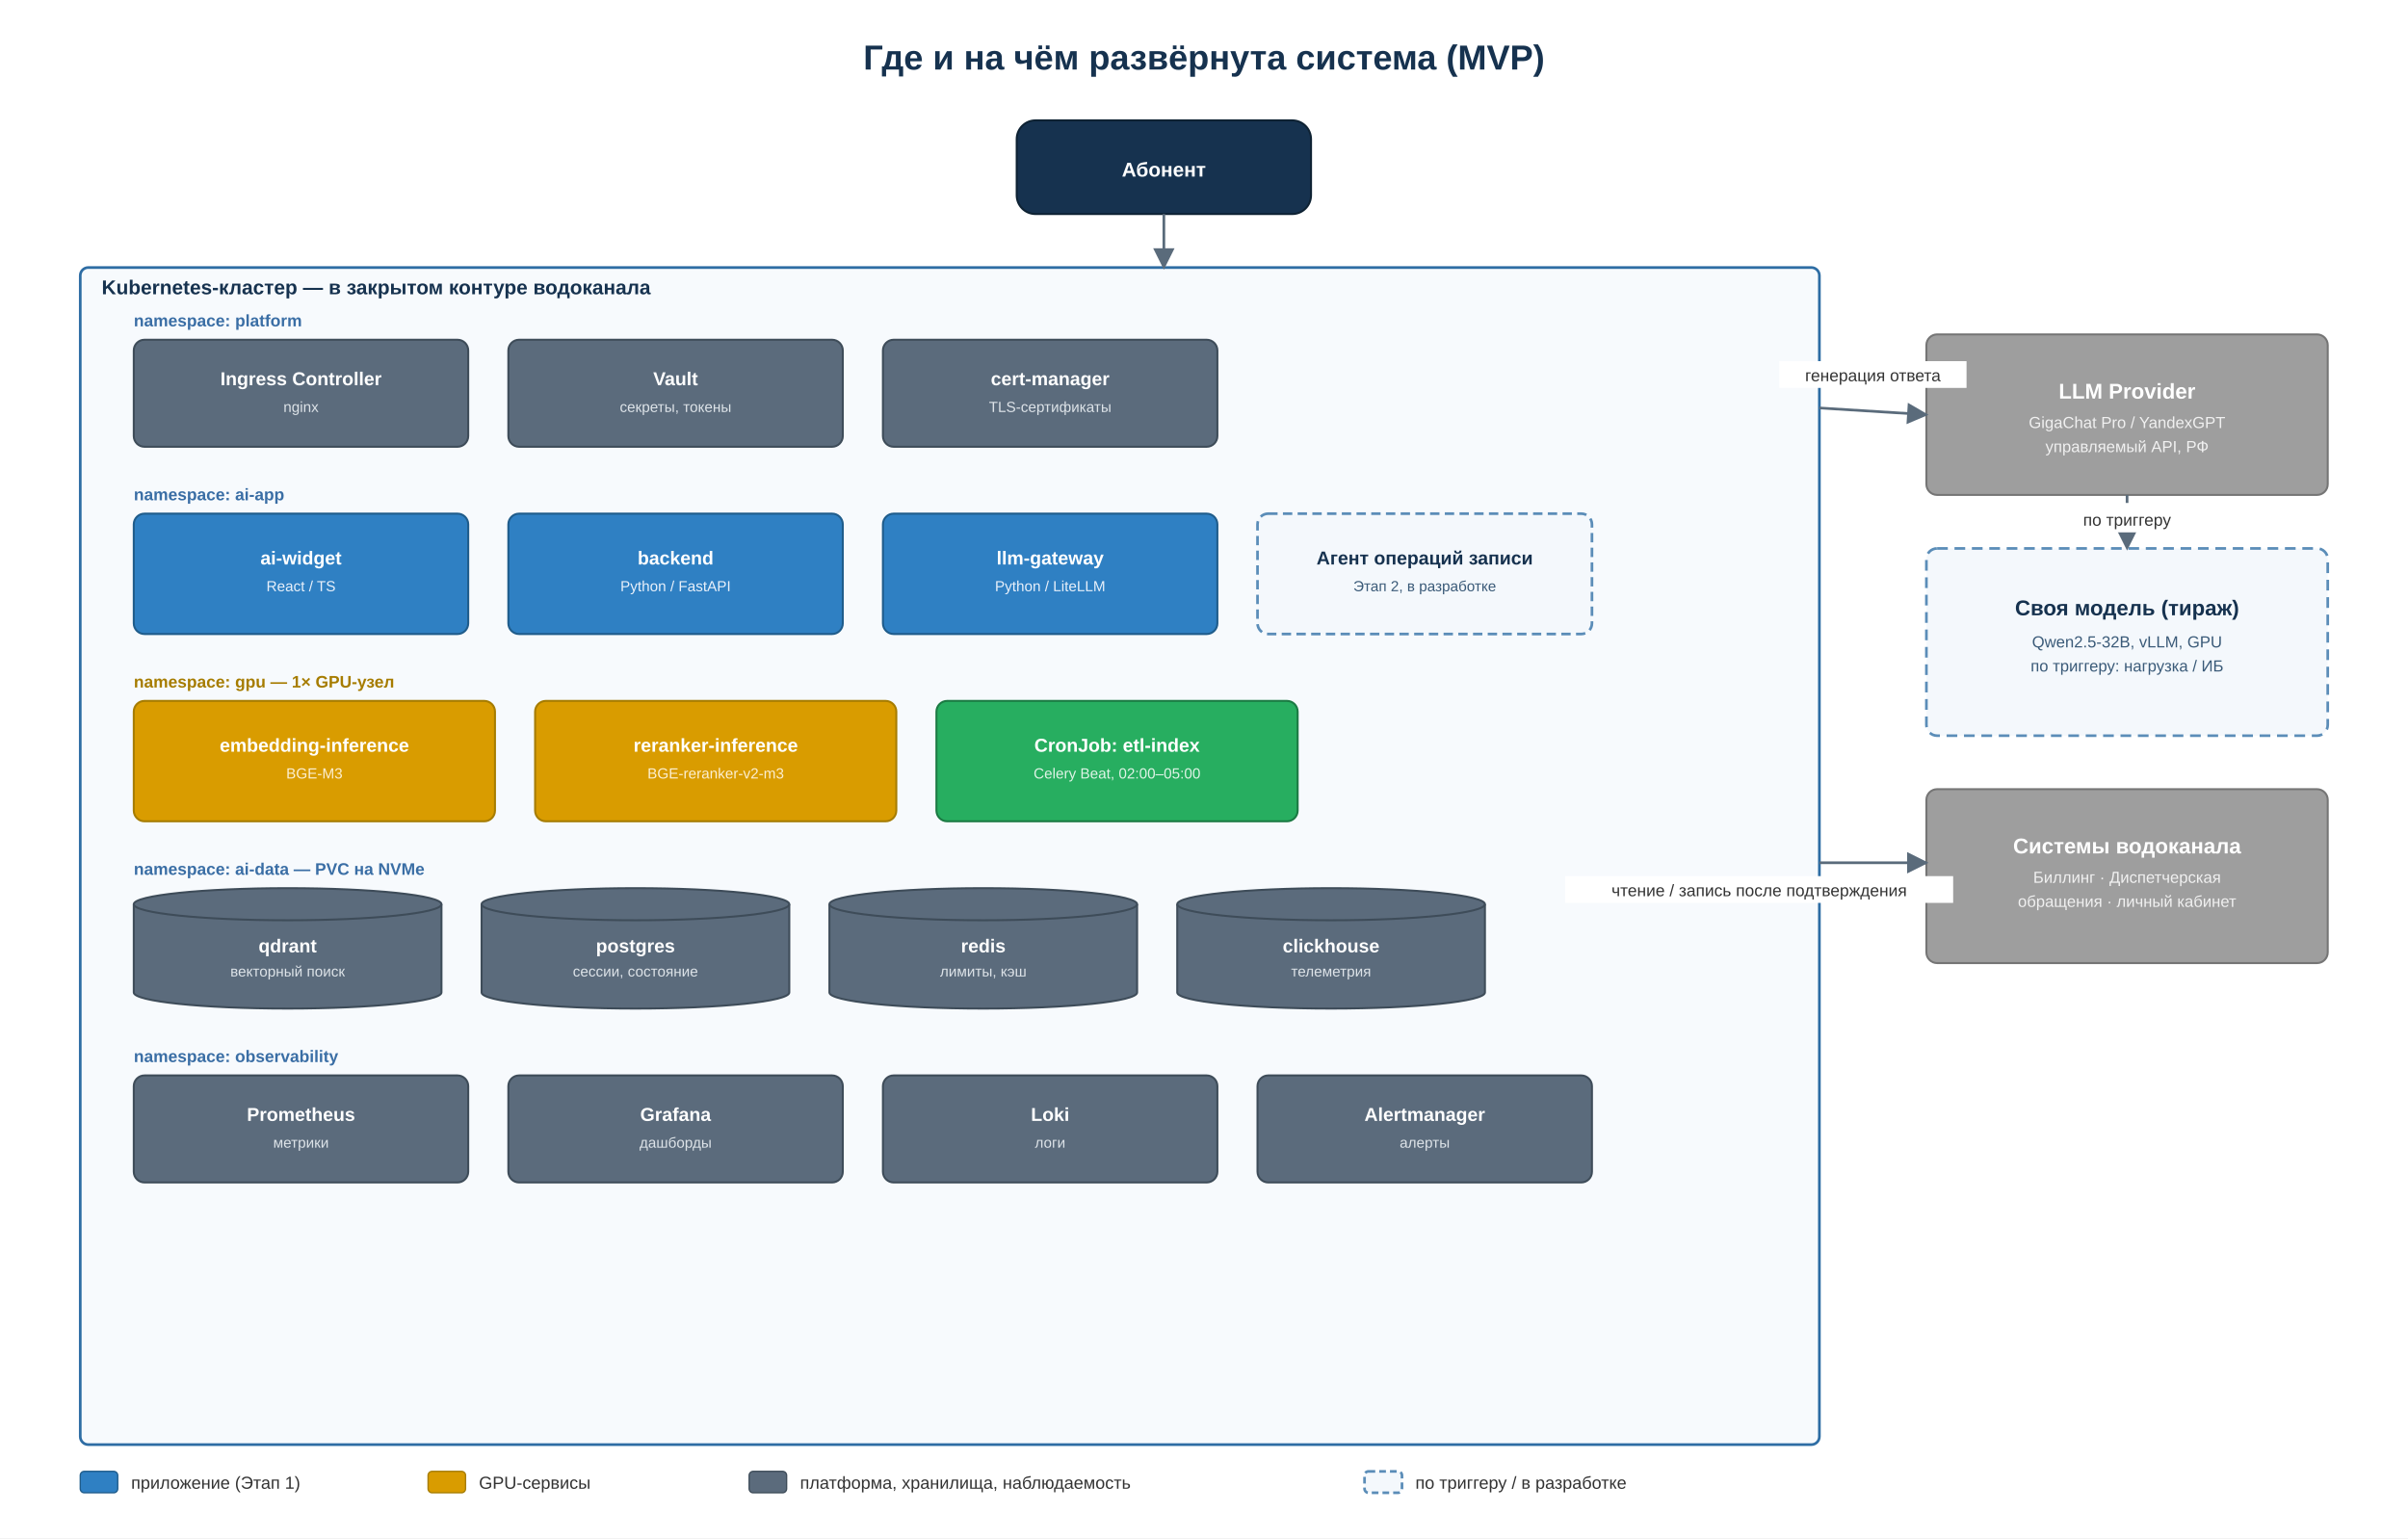
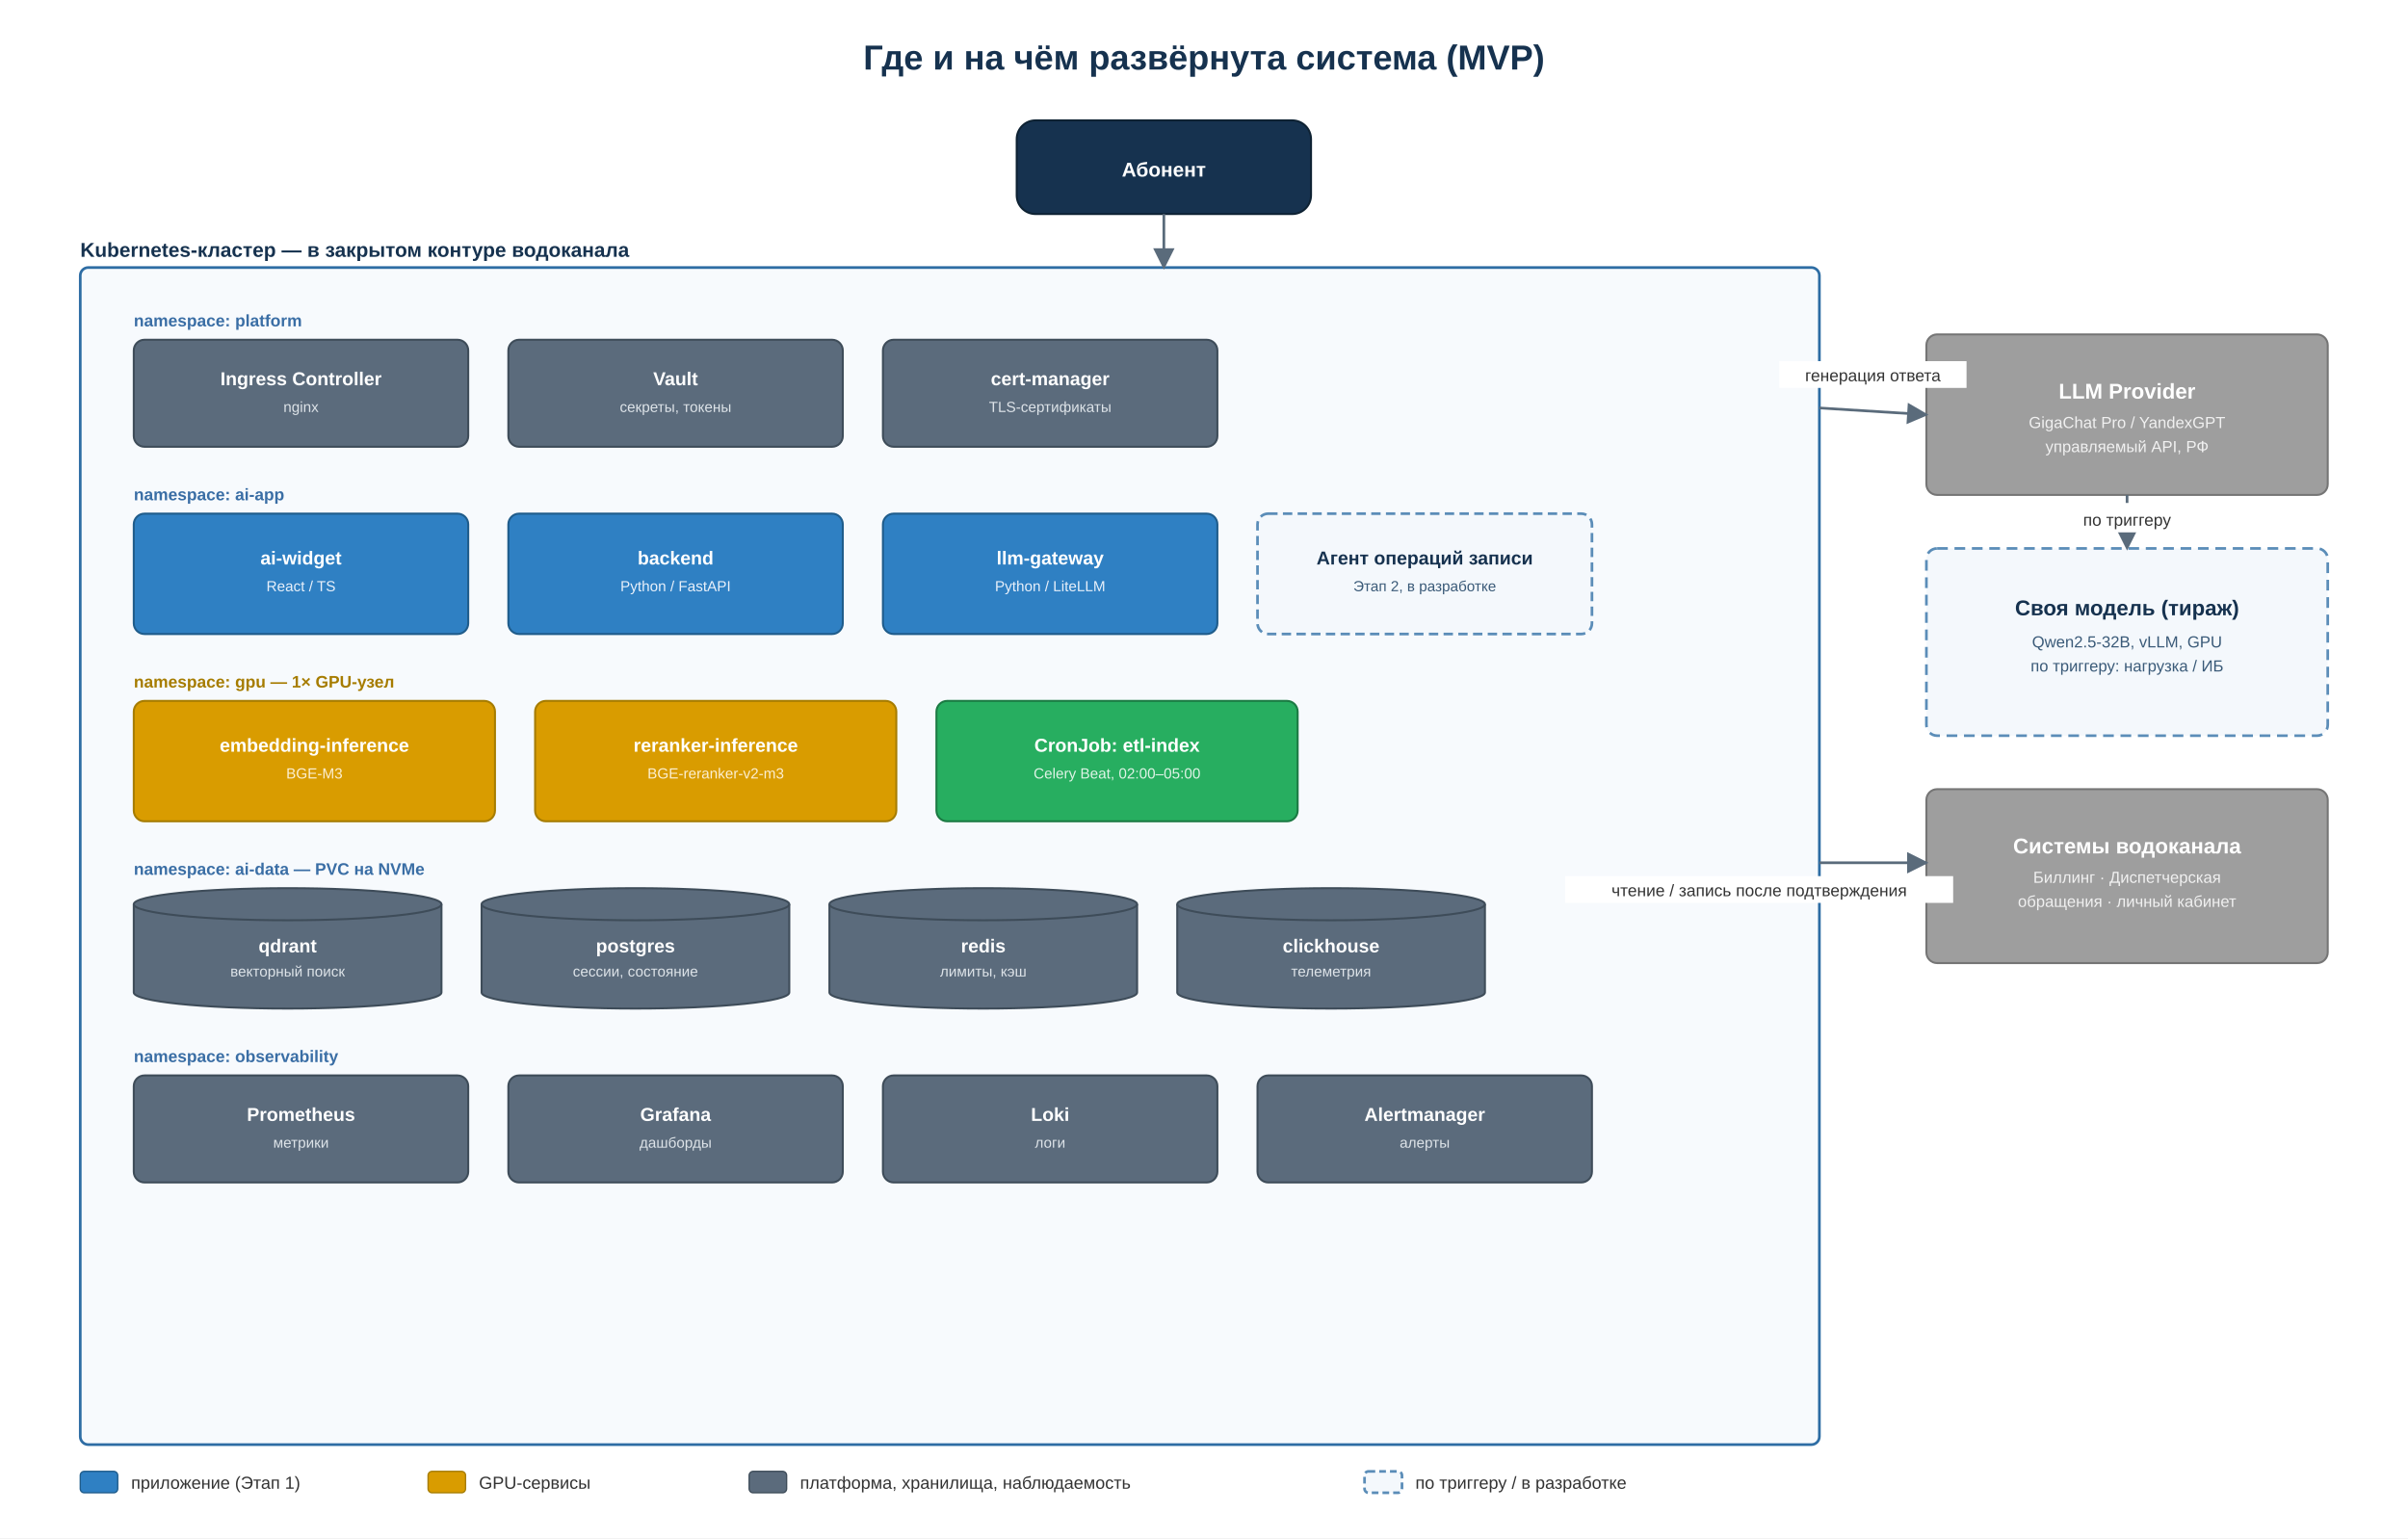
<svg xmlns="http://www.w3.org/2000/svg" viewBox="0 0 1800 1150" font-family="Segoe UI, Arial, sans-serif">
  <defs>
    <marker id="arrow4" viewBox="0 0 10 10" refX="9" refY="5" markerWidth="8" markerHeight="8" orient="auto-start-reverse">
      <path d="M0,0 L10,5 L0,10 z" fill="#5A6B7B" />
    </marker>
  </defs>
  <rect x="0" y="0" width="1800" height="1150" fill="#FFFFFF" />
  <text x="900" y="52" text-anchor="middle" font-size="26" font-weight="700" fill="#16324F">Где и на чём развёрнута система (MVP)</text>
  <rect x="760" y="90" width="220" height="70" rx="14" fill="#16324F" stroke="#0E2233" stroke-width="1.5" />
  <text x="870" y="132" text-anchor="middle" font-size="15" font-weight="700" fill="#FFFFFF">Абонент</text>
+   <text x="60" y="192" font-size="15" font-weight="700" fill="#16324F">Kubernetes-кластер — в закрытом контуре водоканала</text>
  <rect x="60" y="200" width="1300" height="880" rx="6" fill="#F7FAFD" stroke="#2E6DA4" stroke-width="2" />
-   <text x="76" y="220" font-size="15" font-weight="700" fill="#16324F">Kubernetes-кластер — в закрытом контуре водоканала</text>
  <text x="100" y="244" font-size="12.5" font-weight="700" fill="#3A6EA5">namespace: platform</text>
  <text x="100" y="374" font-size="12.5" font-weight="700" fill="#3A6EA5">namespace: ai-app</text>
  <text x="100" y="514" font-size="12.5" font-weight="700" fill="#A67C00">namespace: gpu — 1× GPU-узел</text>
  <text x="100" y="654" font-size="12.5" font-weight="700" fill="#3A6EA5">namespace: ai-data — PVC на NVMe</text>
  <text x="100" y="794" font-size="12.5" font-weight="700" fill="#3A6EA5">namespace: observability</text>
  <rect x="100" y="254" width="250" height="80" rx="8" fill="#5B6B7C" stroke="#3E4C59" stroke-width="1.5" />
  <text x="225" y="288" text-anchor="middle" font-size="14" font-weight="700" fill="#FFFFFF">Ingress Controller</text>
  <text x="225" y="308" text-anchor="middle" font-size="11" fill="#DDE3E8">nginx</text>
  <rect x="380" y="254" width="250" height="80" rx="8" fill="#5B6B7C" stroke="#3E4C59" stroke-width="1.5" />
  <text x="505" y="288" text-anchor="middle" font-size="14" font-weight="700" fill="#FFFFFF">Vault</text>
  <text x="505" y="308" text-anchor="middle" font-size="11" fill="#DDE3E8">секреты, токены</text>
  <rect x="660" y="254" width="250" height="80" rx="8" fill="#5B6B7C" stroke="#3E4C59" stroke-width="1.5" />
  <text x="785" y="288" text-anchor="middle" font-size="14" font-weight="700" fill="#FFFFFF">cert-manager</text>
  <text x="785" y="308" text-anchor="middle" font-size="11" fill="#DDE3E8">TLS-сертификаты</text>
  <rect x="100" y="384" width="250" height="90" rx="8" fill="#2F80C3" stroke="#1F5C8B" stroke-width="1.5" />
  <text x="225" y="422" text-anchor="middle" font-size="14" font-weight="700" fill="#FFFFFF">ai-widget</text>
  <text x="225" y="442" text-anchor="middle" font-size="11" fill="#E8F0FA">React / TS</text>
  <rect x="380" y="384" width="250" height="90" rx="8" fill="#2F80C3" stroke="#1F5C8B" stroke-width="1.5" />
  <text x="505" y="422" text-anchor="middle" font-size="14" font-weight="700" fill="#FFFFFF">backend</text>
  <text x="505" y="442" text-anchor="middle" font-size="11" fill="#E8F0FA">Python / FastAPI</text>
  <rect x="660" y="384" width="250" height="90" rx="8" fill="#2F80C3" stroke="#1F5C8B" stroke-width="1.5" />
  <text x="785" y="422" text-anchor="middle" font-size="14" font-weight="700" fill="#FFFFFF">llm-gateway</text>
  <text x="785" y="442" text-anchor="middle" font-size="11" fill="#E8F0FA">Python / LiteLLM</text>
  <rect x="940" y="384" width="250" height="90" rx="8" fill="#F4F8FC" stroke="#5B8DB8" stroke-width="2" stroke-dasharray="7 4" />
  <text x="1065" y="422" text-anchor="middle" font-size="14" font-weight="700" fill="#16324F">Агент операций записи</text>
  <text x="1065" y="442" text-anchor="middle" font-size="11" fill="#3A5A78">Этап 2, в разработке</text>
  <rect x="100" y="524" width="270" height="90" rx="8" fill="#D99C00" stroke="#A67C00" stroke-width="1.5" />
  <text x="235" y="562" text-anchor="middle" font-size="14" font-weight="700" fill="#FFFFFF">embedding-inference</text>
  <text x="235" y="582" text-anchor="middle" font-size="11" fill="#FCEFD2">BGE-M3</text>
  <rect x="400" y="524" width="270" height="90" rx="8" fill="#D99C00" stroke="#A67C00" stroke-width="1.5" />
  <text x="535" y="562" text-anchor="middle" font-size="14" font-weight="700" fill="#FFFFFF">reranker-inference</text>
  <text x="535" y="582" text-anchor="middle" font-size="11" fill="#FCEFD2">BGE-reranker-v2-m3</text>
  <rect x="700" y="524" width="270" height="90" rx="8" fill="#27AE60" stroke="#1B7A43" stroke-width="1.5" />
  <text x="835" y="562" text-anchor="middle" font-size="14" font-weight="700" fill="#FFFFFF">CronJob: etl-index</text>
  <text x="835" y="582" text-anchor="middle" font-size="11" fill="#DFF3E6">Celery Beat, 02:00–05:00</text>
  <path d="M 100,676 a 115,12 0 0 1 230,0 v 66 a 115,12 0 0 1 -230,0 z" fill="#5B6B7C" stroke="#3E4C59" stroke-width="1.5" />
  <path d="M 100,676 a 115,12 0 0 0 230,0" fill="none" stroke="#3E4C59" stroke-width="1.5" />
  <text x="215" y="712" text-anchor="middle" font-size="14" font-weight="700" fill="#FFFFFF">qdrant</text>
  <text x="215" y="730" text-anchor="middle" font-size="11" fill="#DDE3E8">векторный поиск</text>
  <path d="M 360,676 a 115,12 0 0 1 230,0 v 66 a 115,12 0 0 1 -230,0 z" fill="#5B6B7C" stroke="#3E4C59" stroke-width="1.5" />
  <path d="M 360,676 a 115,12 0 0 0 230,0" fill="none" stroke="#3E4C59" stroke-width="1.5" />
  <text x="475" y="712" text-anchor="middle" font-size="14" font-weight="700" fill="#FFFFFF">postgres</text>
  <text x="475" y="730" text-anchor="middle" font-size="11" fill="#DDE3E8">сессии, состояние</text>
  <path d="M 620,676 a 115,12 0 0 1 230,0 v 66 a 115,12 0 0 1 -230,0 z" fill="#5B6B7C" stroke="#3E4C59" stroke-width="1.5" />
  <path d="M 620,676 a 115,12 0 0 0 230,0" fill="none" stroke="#3E4C59" stroke-width="1.5" />
  <text x="735" y="712" text-anchor="middle" font-size="14" font-weight="700" fill="#FFFFFF">redis</text>
  <text x="735" y="730" text-anchor="middle" font-size="11" fill="#DDE3E8">лимиты, кэш</text>
  <path d="M 880,676 a 115,12 0 0 1 230,0 v 66 a 115,12 0 0 1 -230,0 z" fill="#5B6B7C" stroke="#3E4C59" stroke-width="1.5" />
  <path d="M 880,676 a 115,12 0 0 0 230,0" fill="none" stroke="#3E4C59" stroke-width="1.5" />
  <text x="995" y="712" text-anchor="middle" font-size="14" font-weight="700" fill="#FFFFFF">clickhouse</text>
  <text x="995" y="730" text-anchor="middle" font-size="11" fill="#DDE3E8">телеметрия</text>
  <rect x="100" y="804" width="250" height="80" rx="8" fill="#5B6B7C" stroke="#3E4C59" stroke-width="1.5" />
  <text x="225" y="838" text-anchor="middle" font-size="14" font-weight="700" fill="#FFFFFF">Prometheus</text>
  <text x="225" y="858" text-anchor="middle" font-size="11" fill="#DDE3E8">метрики</text>
  <rect x="380" y="804" width="250" height="80" rx="8" fill="#5B6B7C" stroke="#3E4C59" stroke-width="1.5" />
  <text x="505" y="838" text-anchor="middle" font-size="14" font-weight="700" fill="#FFFFFF">Grafana</text>
  <text x="505" y="858" text-anchor="middle" font-size="11" fill="#DDE3E8">дашборды</text>
  <rect x="660" y="804" width="250" height="80" rx="8" fill="#5B6B7C" stroke="#3E4C59" stroke-width="1.5" />
  <text x="785" y="838" text-anchor="middle" font-size="14" font-weight="700" fill="#FFFFFF">Loki</text>
  <text x="785" y="858" text-anchor="middle" font-size="11" fill="#DDE3E8">логи</text>
  <rect x="940" y="804" width="250" height="80" rx="8" fill="#5B6B7C" stroke="#3E4C59" stroke-width="1.5" />
  <text x="1065" y="838" text-anchor="middle" font-size="14" font-weight="700" fill="#FFFFFF">Alertmanager</text>
  <text x="1065" y="858" text-anchor="middle" font-size="11" fill="#DDE3E8">алерты</text>
  <rect x="1440" y="250" width="300" height="120" rx="8" fill="#9E9E9E" stroke="#757575" stroke-width="1.5" />
  <text x="1590" y="298" text-anchor="middle" font-size="16" font-weight="700" fill="#FFFFFF">LLM Provider</text>
  <text x="1590" y="320" text-anchor="middle" font-size="12" fill="#F0F0F0">GigaChat Pro / YandexGPT</text>
  <text x="1590" y="338" text-anchor="middle" font-size="12" fill="#F0F0F0">управляемый API, РФ</text>
  <rect x="1440" y="410" width="300" height="140" rx="8" fill="#F4F8FC" stroke="#5B8DB8" stroke-width="2" stroke-dasharray="8 5" />
  <text x="1590" y="460" text-anchor="middle" font-size="16" font-weight="700" fill="#16324F">Своя модель (тираж)</text>
  <text x="1590" y="484" text-anchor="middle" font-size="12" fill="#3A5A78">Qwen2.5-32B, vLLM, GPU</text>
  <text x="1590" y="502" text-anchor="middle" font-size="12" fill="#3A5A78">по триггеру: нагрузка / ИБ</text>
  <rect x="1440" y="590" width="300" height="130" rx="8" fill="#9E9E9E" stroke="#757575" stroke-width="1.5" />
  <text x="1590" y="638" text-anchor="middle" font-size="16" font-weight="700" fill="#FFFFFF">Системы водоканала</text>
  <text x="1590" y="660" text-anchor="middle" font-size="12" fill="#F0F0F0">Биллинг · Диспетчерская</text>
  <text x="1590" y="678" text-anchor="middle" font-size="12" fill="#F0F0F0">обращения · личный кабинет</text>
  <path d="M 870,160 L 870,200" stroke="#5A6B7B" stroke-width="2" fill="none" marker-end="url(#arrow4)" />
  <path d="M 1360,305 L 1440,310" stroke="#5A6B7B" stroke-width="2" fill="none" marker-end="url(#arrow4)" />
  <rect x="1330" y="270" width="140" height="20" fill="#FFFFFF" />
  <text x="1400" y="285" text-anchor="middle" font-size="12.5" fill="#333333">генерация ответа</text>
  <path d="M 1590,370 L 1590,410" stroke="#5A6B7B" stroke-width="2" stroke-dasharray="6 4" fill="none" marker-end="url(#arrow4)" />
  <rect x="1540" y="378" width="100" height="20" fill="#FFFFFF" />
  <text x="1590" y="393" text-anchor="middle" font-size="12.5" fill="#333333">по триггеру</text>
  <path d="M 1360,645 L 1440,645" stroke="#5A6B7B" stroke-width="2" fill="none" marker-end="url(#arrow4)" />
  <rect x="1170" y="655" width="290" height="20" fill="#FFFFFF" />
  <text x="1315" y="670" text-anchor="middle" font-size="12.5" fill="#333333">чтение / запись после подтверждения</text>
  <rect x="60" y="1100" width="28" height="16" rx="3" fill="#2F80C3" stroke="#1F5C8B" />
  <text x="98" y="1113" font-size="13" fill="#333333">приложение (Этап 1)</text>
  <rect x="320" y="1100" width="28" height="16" rx="3" fill="#D99C00" stroke="#A67C00" />
  <text x="358" y="1113" font-size="13" fill="#333333">GPU-сервисы</text>
  <rect x="560" y="1100" width="28" height="16" rx="3" fill="#5B6B7C" stroke="#3E4C59" />
  <text x="598" y="1113" font-size="13" fill="#333333">платформа, хранилища, наблюдаемость</text>
  <rect x="1020" y="1100" width="28" height="16" rx="3" fill="#F4F8FC" stroke="#5B8DB8" stroke-width="2" stroke-dasharray="5 3" />
  <text x="1058" y="1113" font-size="13" fill="#333333">по триггеру / в разработке</text>
</svg>
